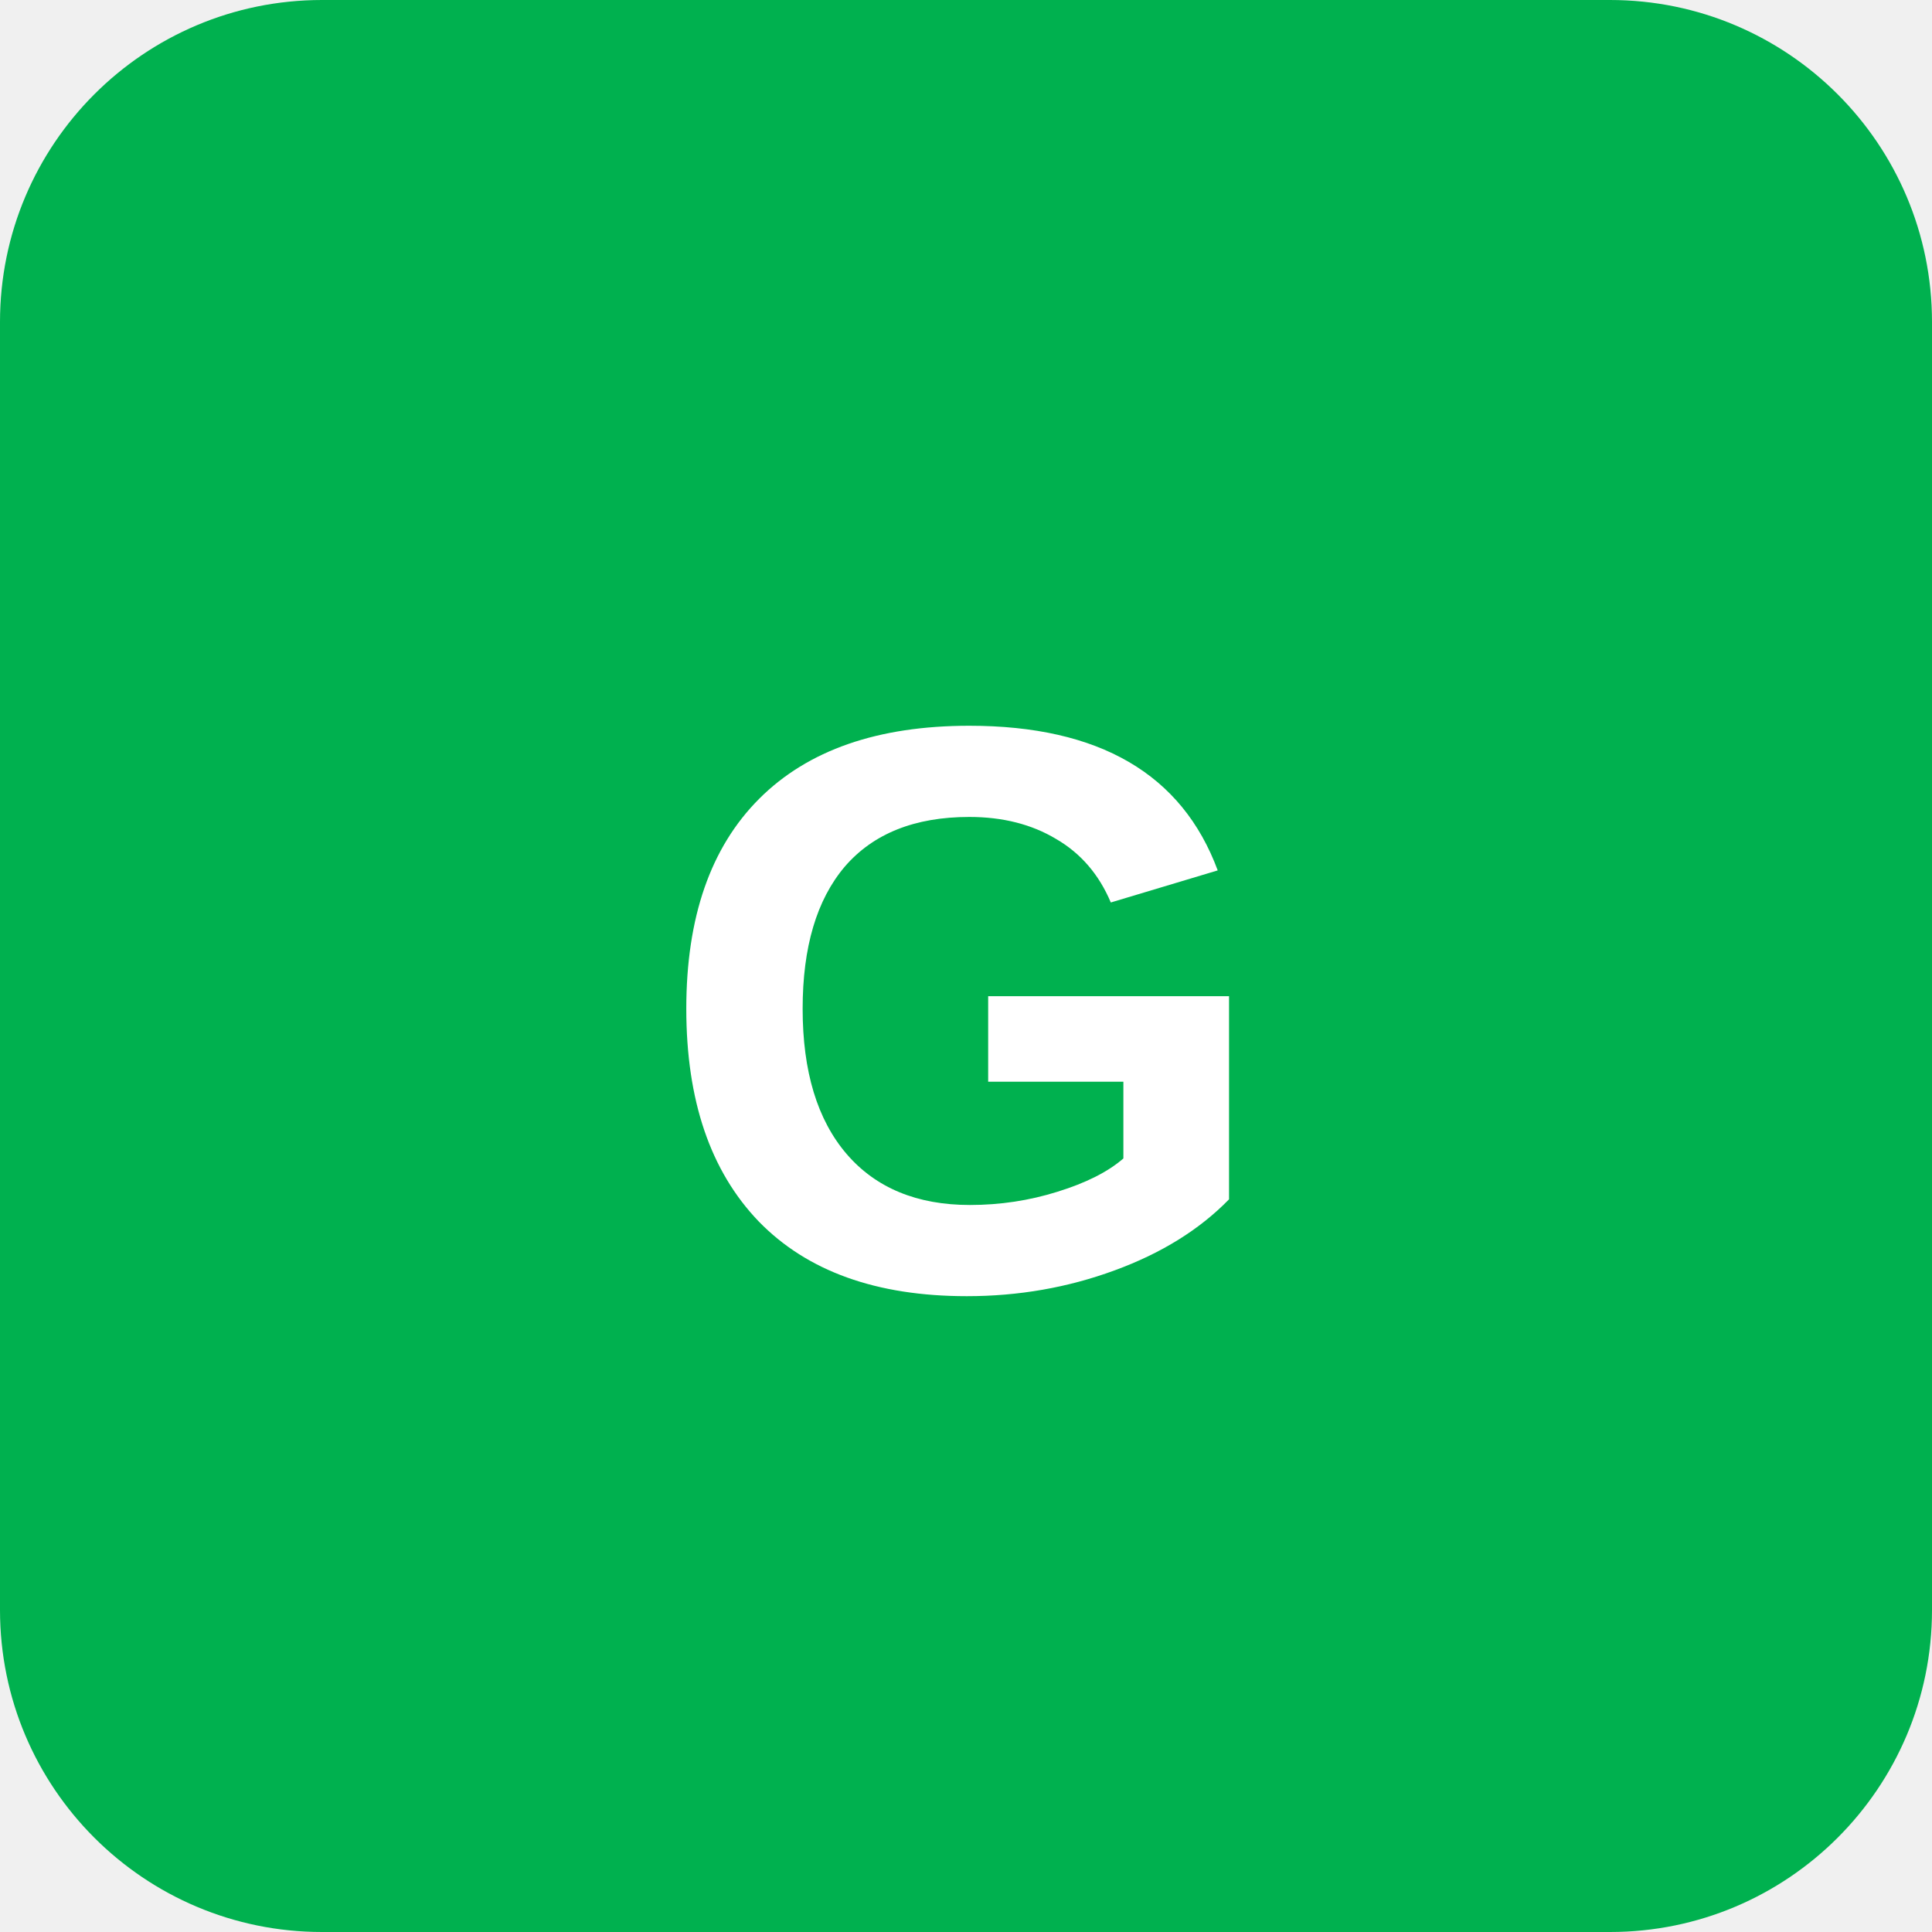
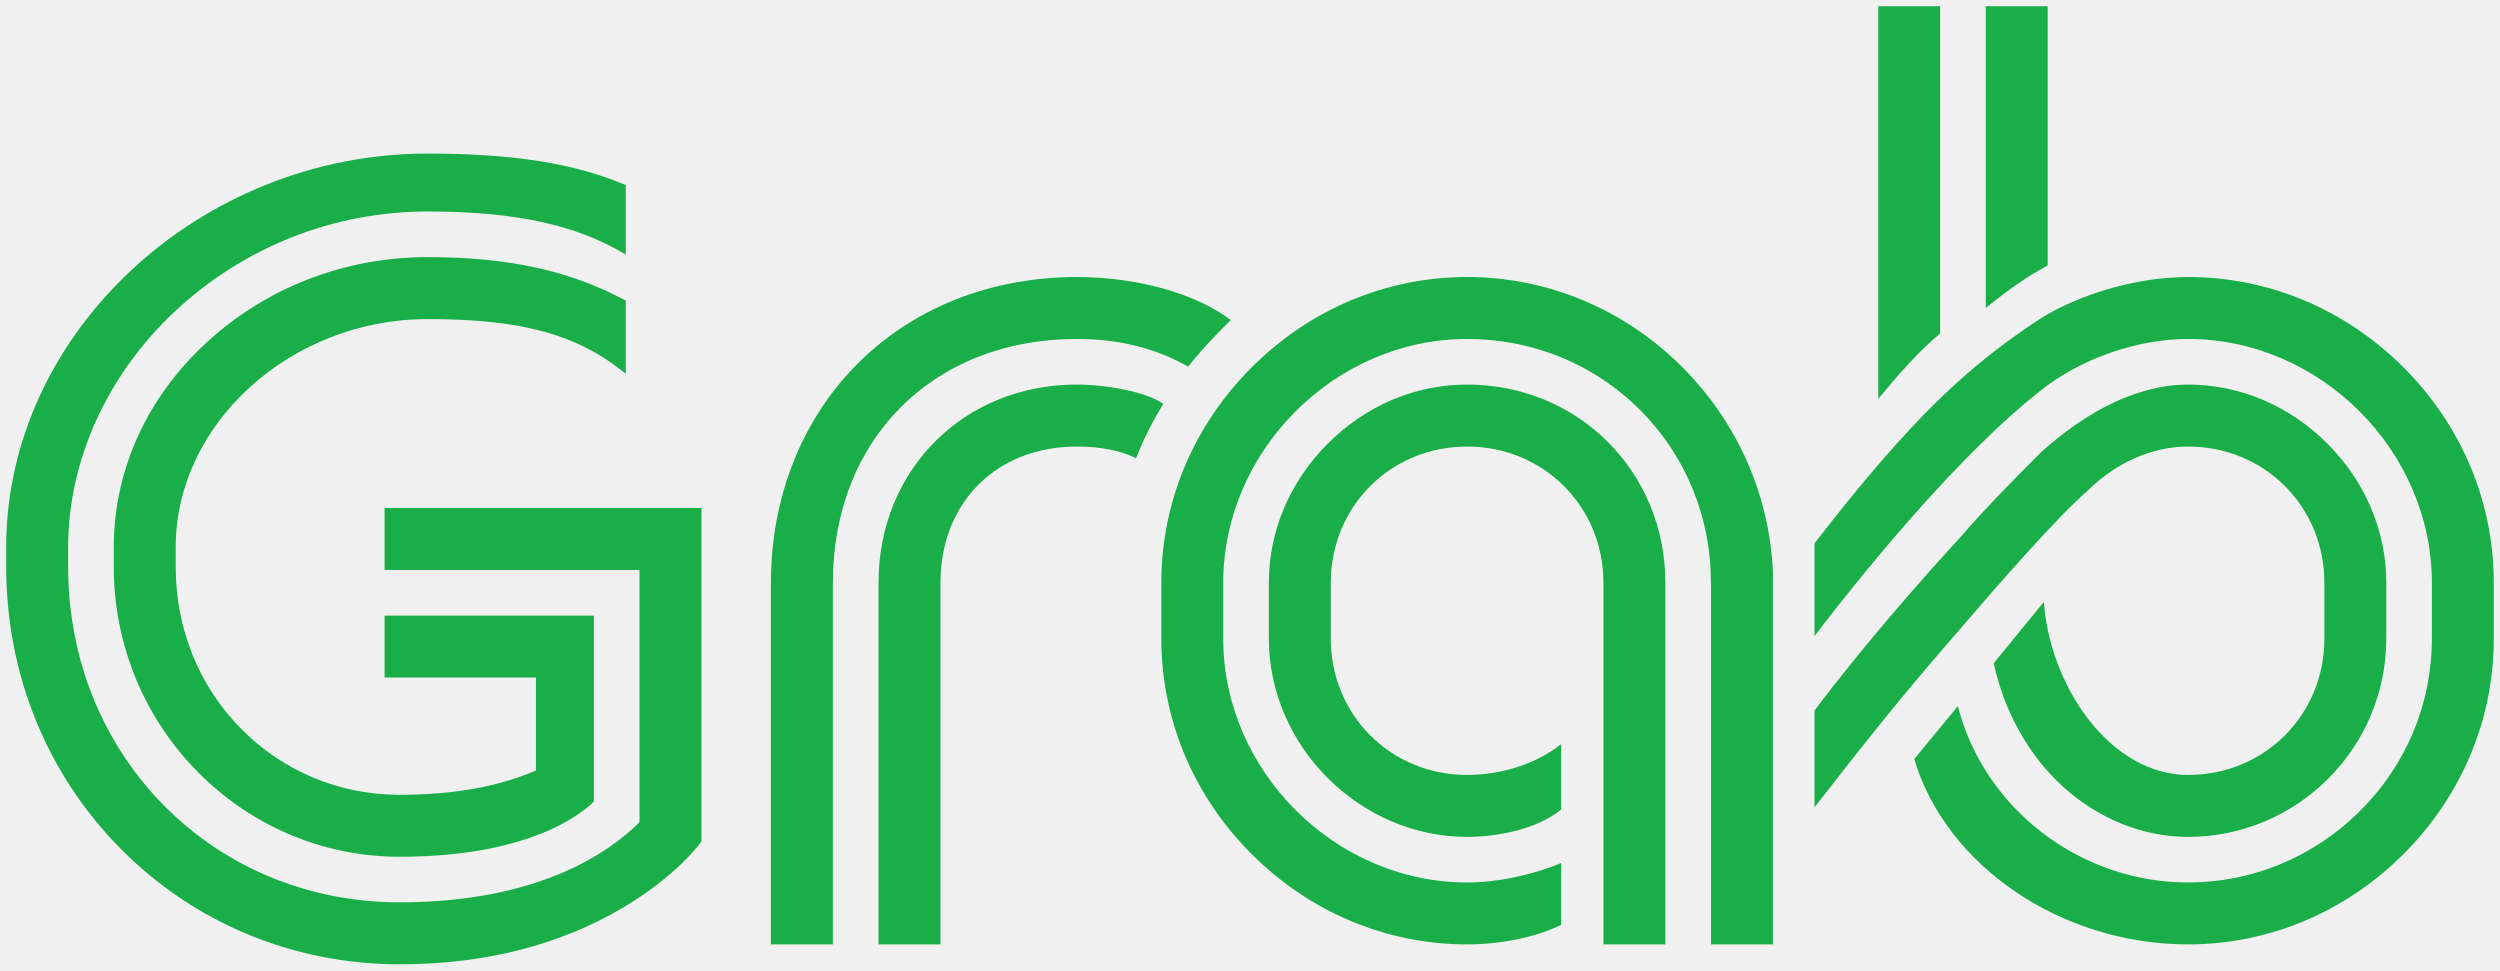
- <svg xmlns="http://www.w3.org/2000/svg" viewBox="0 0 48 48" width="48" height="48">
-   <rect width="48" height="48" rx="8" fill="#00B14F" />
-   <text x="24" y="32" font-family="Arial,sans-serif" font-size="20" font-weight="700" fill="#ffffff" text-anchor="middle">G</text>
+ <svg xmlns="http://www.w3.org/2000/svg" height="78.203" id="svg46988" version="1.1" viewBox="0 0 53.3 20.691" width="201.449">
+   <defs id="defs46982">
+  </defs>
+   <g id="layer1" transform="translate(-61.1727,-139.1114)">
+     <g id="g1762" transform="matrix(0.3527778,0,0,-0.3527778,112.4158,146.9442)">
+       <path d="m 0,0 c -3.524,3.522 -8.148,5.462 -13.023,5.462 -3.565,0 -7.147,-1.328 -9.116,-2.639 -4.076,-2.715 -7.426,-5.662 -13.457,-13.454 v -5.601 c 5.117,6.666 9.959,11.919 13.635,14.808 2.416,1.94 5.844,3.142 8.938,3.142 7.986,0 14.736,-6.747 14.736,-14.737 v -3.371 c 0,-3.948 -1.55,-7.657 -4.375,-10.449 -2.796,-2.766 -6.479,-4.289 -10.361,-4.289 -6.563,0 -12.34,4.505 -13.91,10.657 l -2.638,-3.198 c 1.924,-6.446 8.873,-11.202 16.548,-11.202 4.875,0 9.499,1.943 13.023,5.458 3.519,3.522 5.456,8.146 5.456,13.023 v 3.371 C 5.456,-8.144 3.519,-3.518 0,0 m -80.181,1.718 c 2.543,0 4.742,-0.546 6.727,-1.67 0.933,1.166 1.875,2.113 2.577,2.814 -2.1,1.604 -5.656,2.6 -9.304,2.6 -5.199,0 -9.92,-1.875 -13.291,-5.282 -3.346,-3.376 -5.194,-8.063 -5.194,-13.199 v -21.852 h 3.743 v 21.852 c 0,8.677 6.062,14.737 14.742,14.737 m 35.57,-36.589 v 21.852 c 0,6.718 -5.263,11.982 -11.982,11.982 -3.129,0 -6.116,-1.267 -8.418,-3.566 -2.297,-2.297 -3.563,-5.289 -3.563,-8.416 v -3.371 c 0,-6.493 5.489,-11.983 11.981,-11.983 1.78,0 4.203,0.438 5.686,1.655 v 3.956 c -1.457,-1.171 -3.572,-1.868 -5.686,-1.868 -4.618,0 -8.238,3.622 -8.238,8.24 v 3.371 c 0,4.619 3.62,8.235 8.238,8.235 4.622,0 8.239,-3.616 8.239,-8.235 v -21.852 z m -100.27,24.021 v -1.209 c 0,-6.49 2.462,-12.546 6.935,-17.05 4.462,-4.494 10.443,-6.965 16.841,-6.965 5.144,0 9.699,1.164 13.544,3.451 3.17,1.89 4.575,3.8 4.696,3.975 v 20.15 h -19.149 v -3.745 h 15.406 v -15.242 l -0.015,-0.013 c -1.804,-1.807 -6.086,-4.83 -14.482,-4.83 -5.471,0 -10.536,2.085 -14.271,5.88 -3.716,3.777 -5.762,8.888 -5.762,14.389 v 1.209 c 0,5.194 2.343,10.376 6.425,14.21 4.168,3.907 9.598,6.061 15.293,6.061 5.311,0 9.011,-0.806 11.983,-2.606 v 4.201 c -3.094,1.316 -6.792,1.907 -11.983,1.907 -13.8,0 -25.461,-10.889 -25.461,-23.773 m 64.7,6.066 c 1.42,0 2.623,-0.235 3.581,-0.701 0.466,1.162 0.944,2.12 1.641,3.283 -1.018,0.728 -3.441,1.165 -5.222,1.165 -6.83,0 -11.982,-5.151 -11.982,-11.982 v -21.852 h 3.743 v 21.852 c 0,4.851 3.389,8.235 8.239,8.235 m -27.256,4.395 v 4.426 c -3.387,1.817 -7.083,2.627 -11.983,2.627 -5,0 -9.74,-1.835 -13.352,-5.159 -3.615,-3.336 -5.608,-7.724 -5.608,-12.355 v -1.209 c 0,-9.659 7.748,-17.516 17.275,-17.516 7.749,0 10.93,2.536 11.74,3.338 v 11.238 h -12.649 v -3.742 h 9.147 v -5.631 l -0.033,-0.011 c -1.177,-0.469 -3.621,-1.447 -8.205,-1.447 -3.634,0 -7.034,1.413 -9.576,3.986 -2.554,2.582 -3.956,6.059 -3.956,9.785 v 1.209 c 0,7.464 6.969,13.769 15.217,13.769 5.706,0 9.08,-0.924 11.983,-3.308 m 88.359,-7.052 c 1.689,1.685 3.9,2.657 6.055,2.657 4.618,0 8.24,-3.616 8.24,-8.235 v -3.371 c 0,-4.618 -3.622,-8.24 -8.24,-8.24 -2.236,0 -4.396,1.229 -6.088,3.45 -1.5,1.964 -2.472,4.621 -2.622,7.009 l -3.031,-3.701 c 0.595,-2.831 2.075,-5.544 4.166,-7.451 2.158,-1.964 4.848,-3.05 7.575,-3.05 6.609,0 11.981,5.376 11.981,11.983 v 3.371 c 0,3.127 -1.266,6.119 -3.563,8.416 -2.301,2.299 -5.289,3.566 -8.418,3.566 -1.978,0 -5.124,-0.709 -8.873,-4.08 l -0.013,-0.013 c -1.003,-1.004 -3.359,-3.36 -4.792,-5.04 -2.41,-2.629 -5.912,-6.598 -8.895,-10.569 v -5.845 c 3.311,4.254 5.217,6.637 8.329,10.231 2.787,3.252 6.237,7.204 8.189,8.912 m -55.994,-8.949 c 0,-4.877 1.939,-9.501 5.458,-13.023 3.522,-3.515 8.147,-5.458 13.021,-5.458 2.065,0 4.186,0.441 5.686,1.18 v 3.74 c -1.752,-0.734 -3.869,-1.177 -5.686,-1.177 -7.986,0 -14.738,6.748 -14.738,14.738 v 3.371 c 0,7.99 6.752,14.737 14.738,14.737 3.971,0 7.683,-1.52 10.452,-4.289 2.766,-2.766 4.286,-6.477 4.286,-10.448 v -21.852 h 3.743 v 22.572 c -0.233,4.769 -2.269,9.231 -5.732,12.567 -3.468,3.349 -8.001,5.194 -12.749,5.194 -4.874,0 -9.499,-1.94 -13.021,-5.462 -3.519,-3.518 -5.458,-8.144 -5.458,-13.019 z m 43.33,14.491 c 1.146,1.376 2.332,2.774 3.738,3.954 v 19.773 h -3.738 z m 6.496,5.486 v 18.241 h 3.741 V 6.154 c -1.016,-0.513 -2.436,-1.489 -3.741,-2.567" id="path1764" style="fill:#1aae48;fill-opacity:1;fill-rule:nonzero;stroke:none">
+    </path>
+     </g>
+   </g>
</svg>
